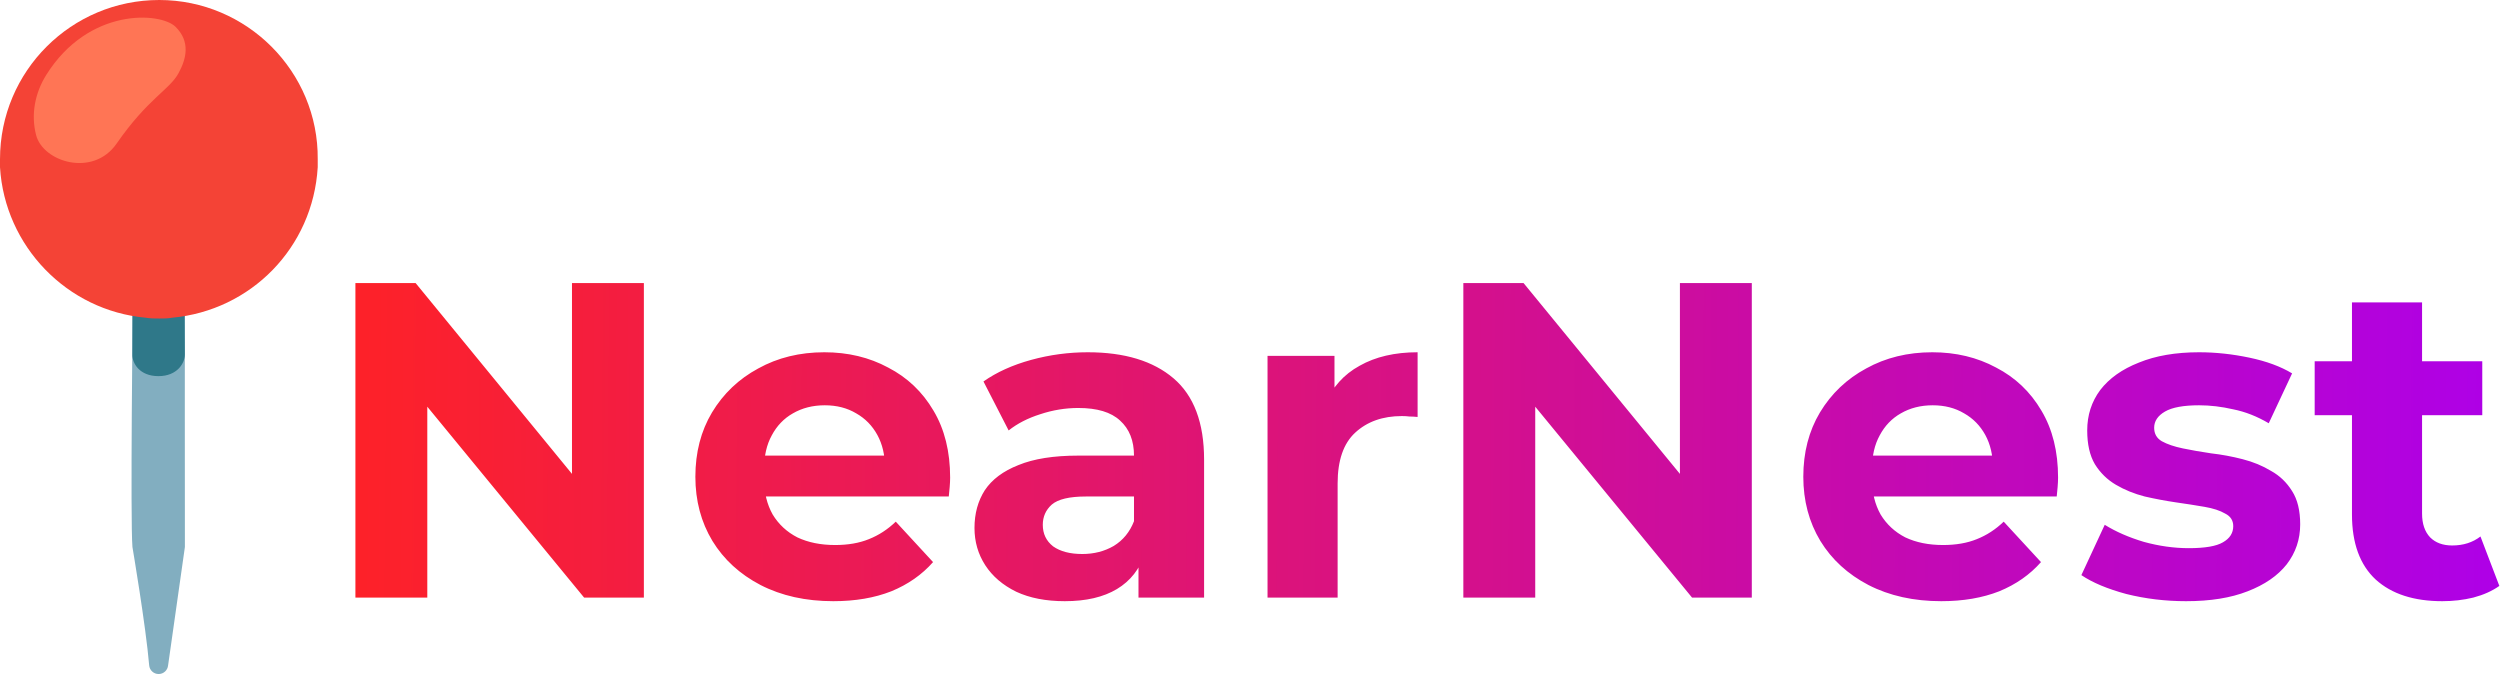
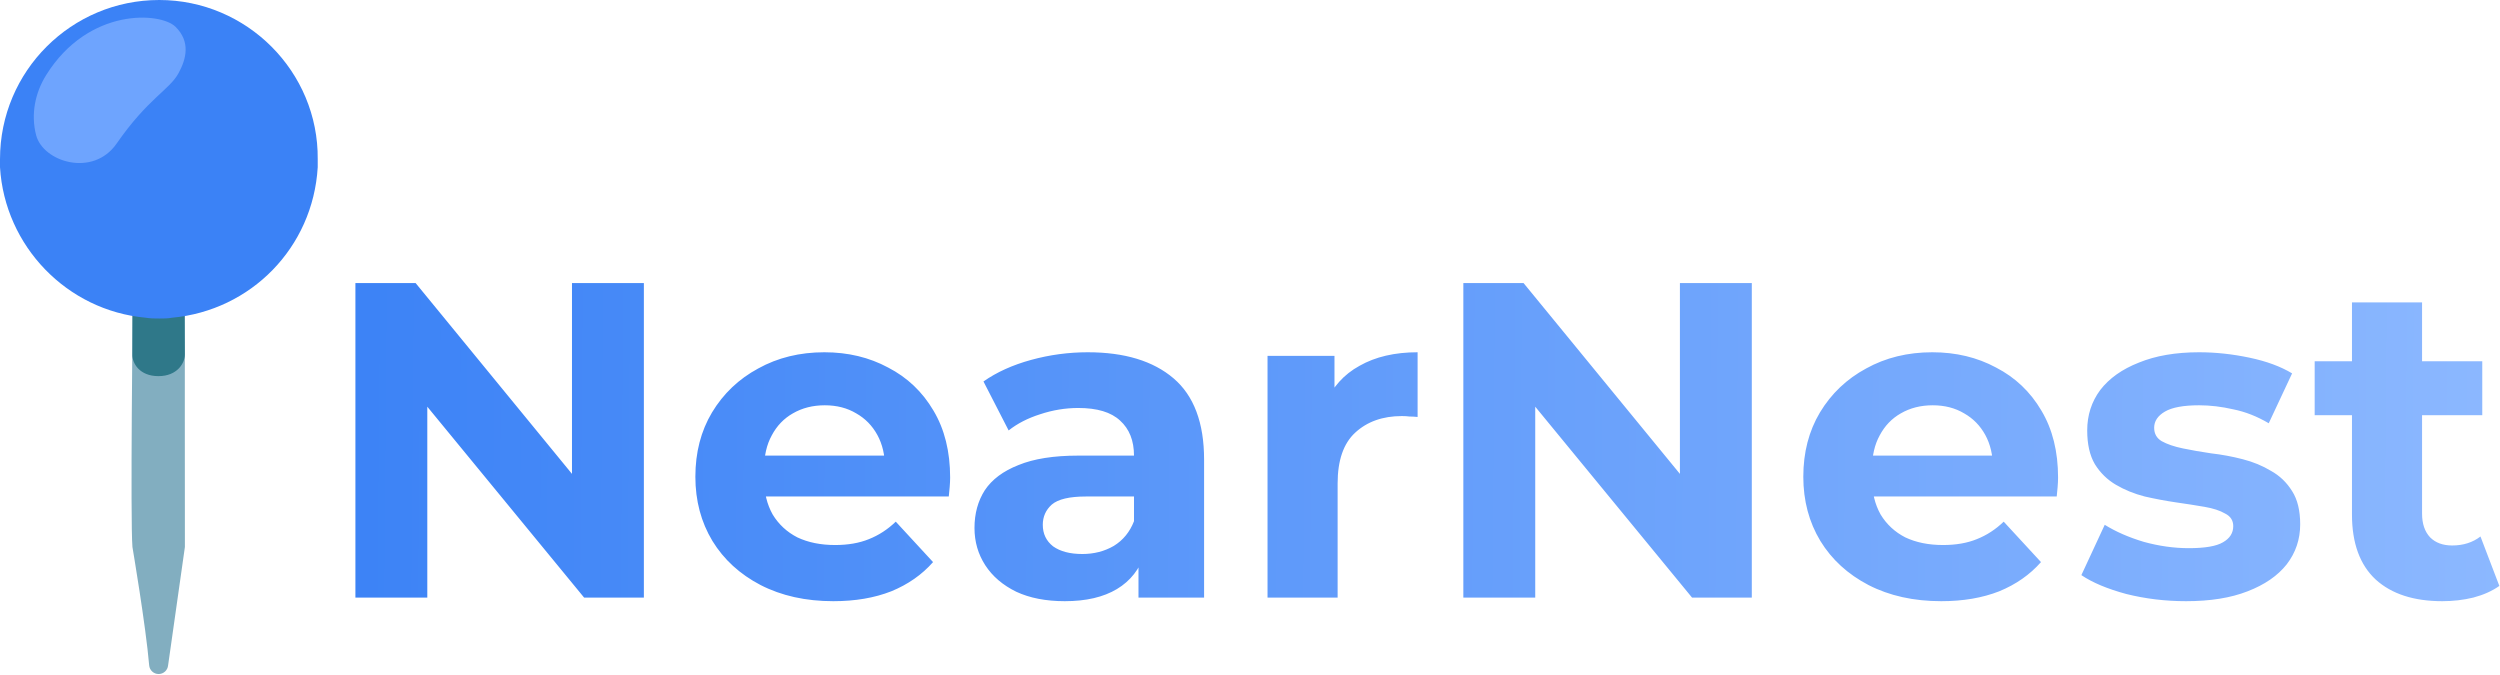
<svg xmlns="http://www.w3.org/2000/svg" width="2782" height="751" viewBox="0 0 2782 751" fill="none">
  <path d="M395.5 665V315H462.5L669 567H636.5V315H716.5V665H650L443 413H475.5V665H395.5ZM927.309 669C896.642 669 869.642 663 846.309 651C823.309 639 805.475 622.667 792.809 602C780.142 581 773.809 557.167 773.809 530.5C773.809 503.5 779.975 479.667 792.309 459C804.975 438 822.142 421.667 843.809 410C865.475 398 889.975 392 917.309 392C943.642 392 967.309 397.667 988.309 409C1009.64 420 1026.48 436 1038.81 457C1051.14 477.667 1057.31 502.5 1057.31 531.5C1057.31 534.5 1057.14 538 1056.81 542C1056.48 545.667 1056.14 549.167 1055.81 552.5H837.309V507H1014.81L984.809 520.5C984.809 506.5 981.975 494.333 976.309 484C970.642 473.667 962.809 465.667 952.809 460C942.809 454 931.142 451 917.809 451C904.475 451 892.642 454 882.309 460C872.309 465.667 864.475 473.833 858.809 484.5C853.142 494.833 850.309 507.167 850.309 521.5V533.5C850.309 548.167 853.475 561.167 859.809 572.5C866.475 583.5 875.642 592 887.309 598C899.309 603.667 913.309 606.5 929.309 606.5C943.642 606.5 956.142 604.333 966.809 600C977.809 595.667 987.809 589.167 996.809 580.5L1038.31 625.5C1025.98 639.5 1010.48 650.333 991.809 658C973.142 665.333 951.642 669 927.309 669ZM1266.91 665V612.5L1261.91 601V507C1261.91 490.333 1256.75 477.333 1246.41 468C1236.41 458.667 1220.91 454 1199.91 454C1185.58 454 1171.41 456.333 1157.41 461C1143.75 465.333 1132.08 471.333 1122.41 479L1094.41 424.5C1109.08 414.167 1126.75 406.167 1147.41 400.5C1168.08 394.833 1189.08 392 1210.41 392C1251.41 392 1283.25 401.667 1305.91 421C1328.58 440.333 1339.91 470.5 1339.91 511.5V665H1266.91ZM1184.91 669C1163.91 669 1145.91 665.5 1130.91 658.5C1115.91 651.167 1104.41 641.333 1096.41 629C1088.41 616.667 1084.41 602.833 1084.41 587.5C1084.41 571.5 1088.25 557.5 1095.91 545.5C1103.91 533.5 1116.41 524.167 1133.41 517.5C1150.41 510.5 1172.58 507 1199.91 507H1271.41V552.5H1208.41C1190.08 552.5 1177.41 555.5 1170.41 561.5C1163.75 567.5 1160.41 575 1160.41 584C1160.41 594 1164.25 602 1171.91 608C1179.91 613.667 1190.75 616.5 1204.41 616.5C1217.41 616.5 1229.08 613.5 1239.41 607.5C1249.75 601.167 1257.25 592 1261.91 580L1273.91 616C1268.25 633.333 1257.91 646.5 1242.91 655.5C1227.91 664.5 1208.58 669 1184.91 669ZM1410.51 665V396H1485.01V472L1474.51 450C1482.51 431 1495.34 416.667 1513.01 407C1530.67 397 1552.17 392 1577.51 392V464C1574.17 463.667 1571.17 463.5 1568.51 463.5C1565.84 463.167 1563.01 463 1560.01 463C1538.67 463 1521.34 469.167 1508.01 481.5C1495.01 493.5 1488.51 512.333 1488.51 538V665H1410.51ZM1628.41 665V315H1695.41L1901.91 567H1869.41V315H1949.41V665H1882.91L1675.91 413H1708.41V665H1628.41ZM2160.22 669C2129.55 669 2102.55 663 2079.22 651C2056.22 639 2038.39 622.667 2025.72 602C2013.05 581 2006.72 557.167 2006.72 530.5C2006.72 503.5 2012.89 479.667 2025.22 459C2037.89 438 2055.05 421.667 2076.72 410C2098.39 398 2122.89 392 2150.22 392C2176.55 392 2200.22 397.667 2221.22 409C2242.55 420 2259.39 436 2271.72 457C2284.05 477.667 2290.22 502.5 2290.22 531.5C2290.22 534.5 2290.05 538 2289.72 542C2289.39 545.667 2289.05 549.167 2288.72 552.5H2070.22V507H2247.72L2217.72 520.5C2217.72 506.5 2214.89 494.333 2209.22 484C2203.55 473.667 2195.72 465.667 2185.72 460C2175.72 454 2164.05 451 2150.72 451C2137.39 451 2125.55 454 2115.22 460C2105.22 465.667 2097.39 473.833 2091.72 484.5C2086.05 494.833 2083.22 507.167 2083.22 521.5V533.5C2083.22 548.167 2086.39 561.167 2092.72 572.5C2099.39 583.5 2108.55 592 2120.22 598C2132.22 603.667 2146.22 606.5 2162.22 606.5C2176.55 606.5 2189.05 604.333 2199.72 600C2210.72 595.667 2220.72 589.167 2229.72 580.5L2271.22 625.5C2258.89 639.5 2243.39 650.333 2224.72 658C2206.05 665.333 2184.55 669 2160.22 669ZM2432.65 669C2409.65 669 2387.48 666.333 2366.15 661C2345.15 655.333 2328.48 648.333 2316.15 640L2342.15 584C2354.48 591.667 2368.98 598 2385.65 603C2402.65 607.667 2419.32 610 2435.65 610C2453.65 610 2466.32 607.833 2473.65 603.5C2481.32 599.167 2485.15 593.167 2485.15 585.5C2485.15 579.167 2482.15 574.5 2476.15 571.5C2470.48 568.167 2462.82 565.667 2453.15 564C2443.48 562.333 2432.82 560.667 2421.15 559C2409.82 557.333 2398.32 555.167 2386.65 552.5C2374.98 549.5 2364.32 545.167 2354.65 539.5C2344.98 533.833 2337.15 526.167 2331.15 516.5C2325.48 506.833 2322.65 494.333 2322.65 479C2322.65 462 2327.48 447 2337.15 434C2347.15 421 2361.48 410.833 2380.15 403.5C2398.82 395.833 2421.15 392 2447.15 392C2465.48 392 2484.15 394 2503.15 398C2522.15 402 2537.98 407.833 2550.65 415.5L2524.65 471C2511.65 463.333 2498.48 458.167 2485.15 455.5C2472.15 452.5 2459.48 451 2447.15 451C2429.82 451 2417.15 453.333 2409.15 458C2401.15 462.667 2397.15 468.667 2397.15 476C2397.15 482.667 2399.98 487.667 2405.65 491C2411.65 494.333 2419.48 497 2429.15 499C2438.82 501 2449.32 502.833 2460.65 504.5C2472.32 505.833 2483.98 508 2495.65 511C2507.32 514 2517.82 518.333 2527.15 524C2536.82 529.333 2544.65 536.833 2550.65 546.5C2556.65 555.833 2559.65 568.167 2559.65 583.5C2559.65 600.167 2554.65 615 2544.65 628C2534.65 640.667 2520.15 650.667 2501.15 658C2482.48 665.333 2459.65 669 2432.65 669ZM2717.77 669C2686.11 669 2661.44 661 2643.77 645C2626.11 628.667 2617.27 604.5 2617.27 572.5V336.5H2695.27V571.5C2695.27 582.833 2698.27 591.667 2704.27 598C2710.27 604 2718.44 607 2728.77 607C2741.11 607 2751.61 603.667 2760.27 597L2781.27 652C2773.27 657.667 2763.61 662 2752.27 665C2741.27 667.667 2729.77 669 2717.77 669ZM2575.77 462V402H2762.27V462H2575.77Z" fill="url(#paint0_linear_0_1)" />
-   <path d="M205.687 345.875L147.75 336.375C147.75 336.375 144.937 579.812 147.375 608.687C147.375 608.75 162.312 696.687 166 740.375C166.437 745.812 171 750.063 176.5 750.063C182 750.063 186.562 745.875 187.062 740.375L205.75 608.687C205.625 569 205.687 345.875 205.687 345.875Z" fill="#82AEC0" />
+   <path d="M205.687 345.875L147.75 336.375C147.75 336.375 144.937 579.812 147.375 608.688C147.375 608.75 162.312 696.688 166 740.375C166.437 745.812 171 750.062 176.5 750.062C182 750.062 186.562 745.875 187.062 740.375L205.75 608.688C205.625 569 205.687 345.875 205.687 345.875Z" fill="#82AEC0" />
  <path d="M205.437 348.562C205.437 348.562 205.687 385.437 205.687 394.625C205.687 403.812 197.5 418.563 176.312 418.563C155.125 418.563 147.312 404.125 147.312 395.25C147.312 386.375 147.375 348.688 147.375 348.688L205.437 348.562Z" fill="#2F7889" />
-   <path d="M0 177.25V186.125C5.312 273.875 74.438 345.625 162.187 353.562C167.5 354.437 171.938 354.437 177.25 354.437C182.563 354.437 187 354.437 191.437 353.562C279.188 345.562 348.25 275.563 353.563 186.063V177.187C354.438 79.75 274.688 0 177.188 0C79.688 0 0 78.875 0 177.25Z" fill="#F44336" />
-   <path d="M195.312 29.812C211.937 46.187 207.625 65.187 198.562 81.625C188.375 100.125 164.687 109.437 129.75 159.812C103.562 197.562 48 180.312 40.187 150.375C34.187 127.375 39 103.312 51.437 83.437C98.625 7.937 178.687 13.437 195.312 29.812Z" fill="#FF7555" />
+   <path d="M0 177.25V186.125C5.312 273.875 74.438 345.625 162.187 353.562C167.5 354.437 171.938 354.437 177.25 354.437C182.563 354.437 187 354.437 191.437 353.562C279.188 345.562 348.25 275.563 353.563 186.063V177.187C354.438 79.75 274.688 0 177.188 0C79.688 0 0 78.875 0 177.25Z" fill="#3B82F6" />
+   <path d="M195.312 29.812C211.937 46.187 207.625 65.187 198.562 81.625C188.375 100.125 164.687 109.437 129.75 159.812C103.562 197.562 48 180.312 40.187 150.375C34.187 127.375 39 103.312 51.437 83.437C98.625 7.937 178.687 13.437 195.312 29.812Z" fill="#6EA4FE" />
  <defs>
    <linearGradient id="paint0_linear_0_1" x1="354" y1="476.367" x2="2789.99" y2="496.983" gradientUnits="userSpaceOnUse">
-       <stop stop-color="#FF2225" />
-       <stop offset="1" stop-color="#AE00E8" />
+       <stop stop-color="#3B82F6" />
+       <stop offset="1" stop-color="#8CB8FF" />
    </linearGradient>
  </defs>
</svg>
